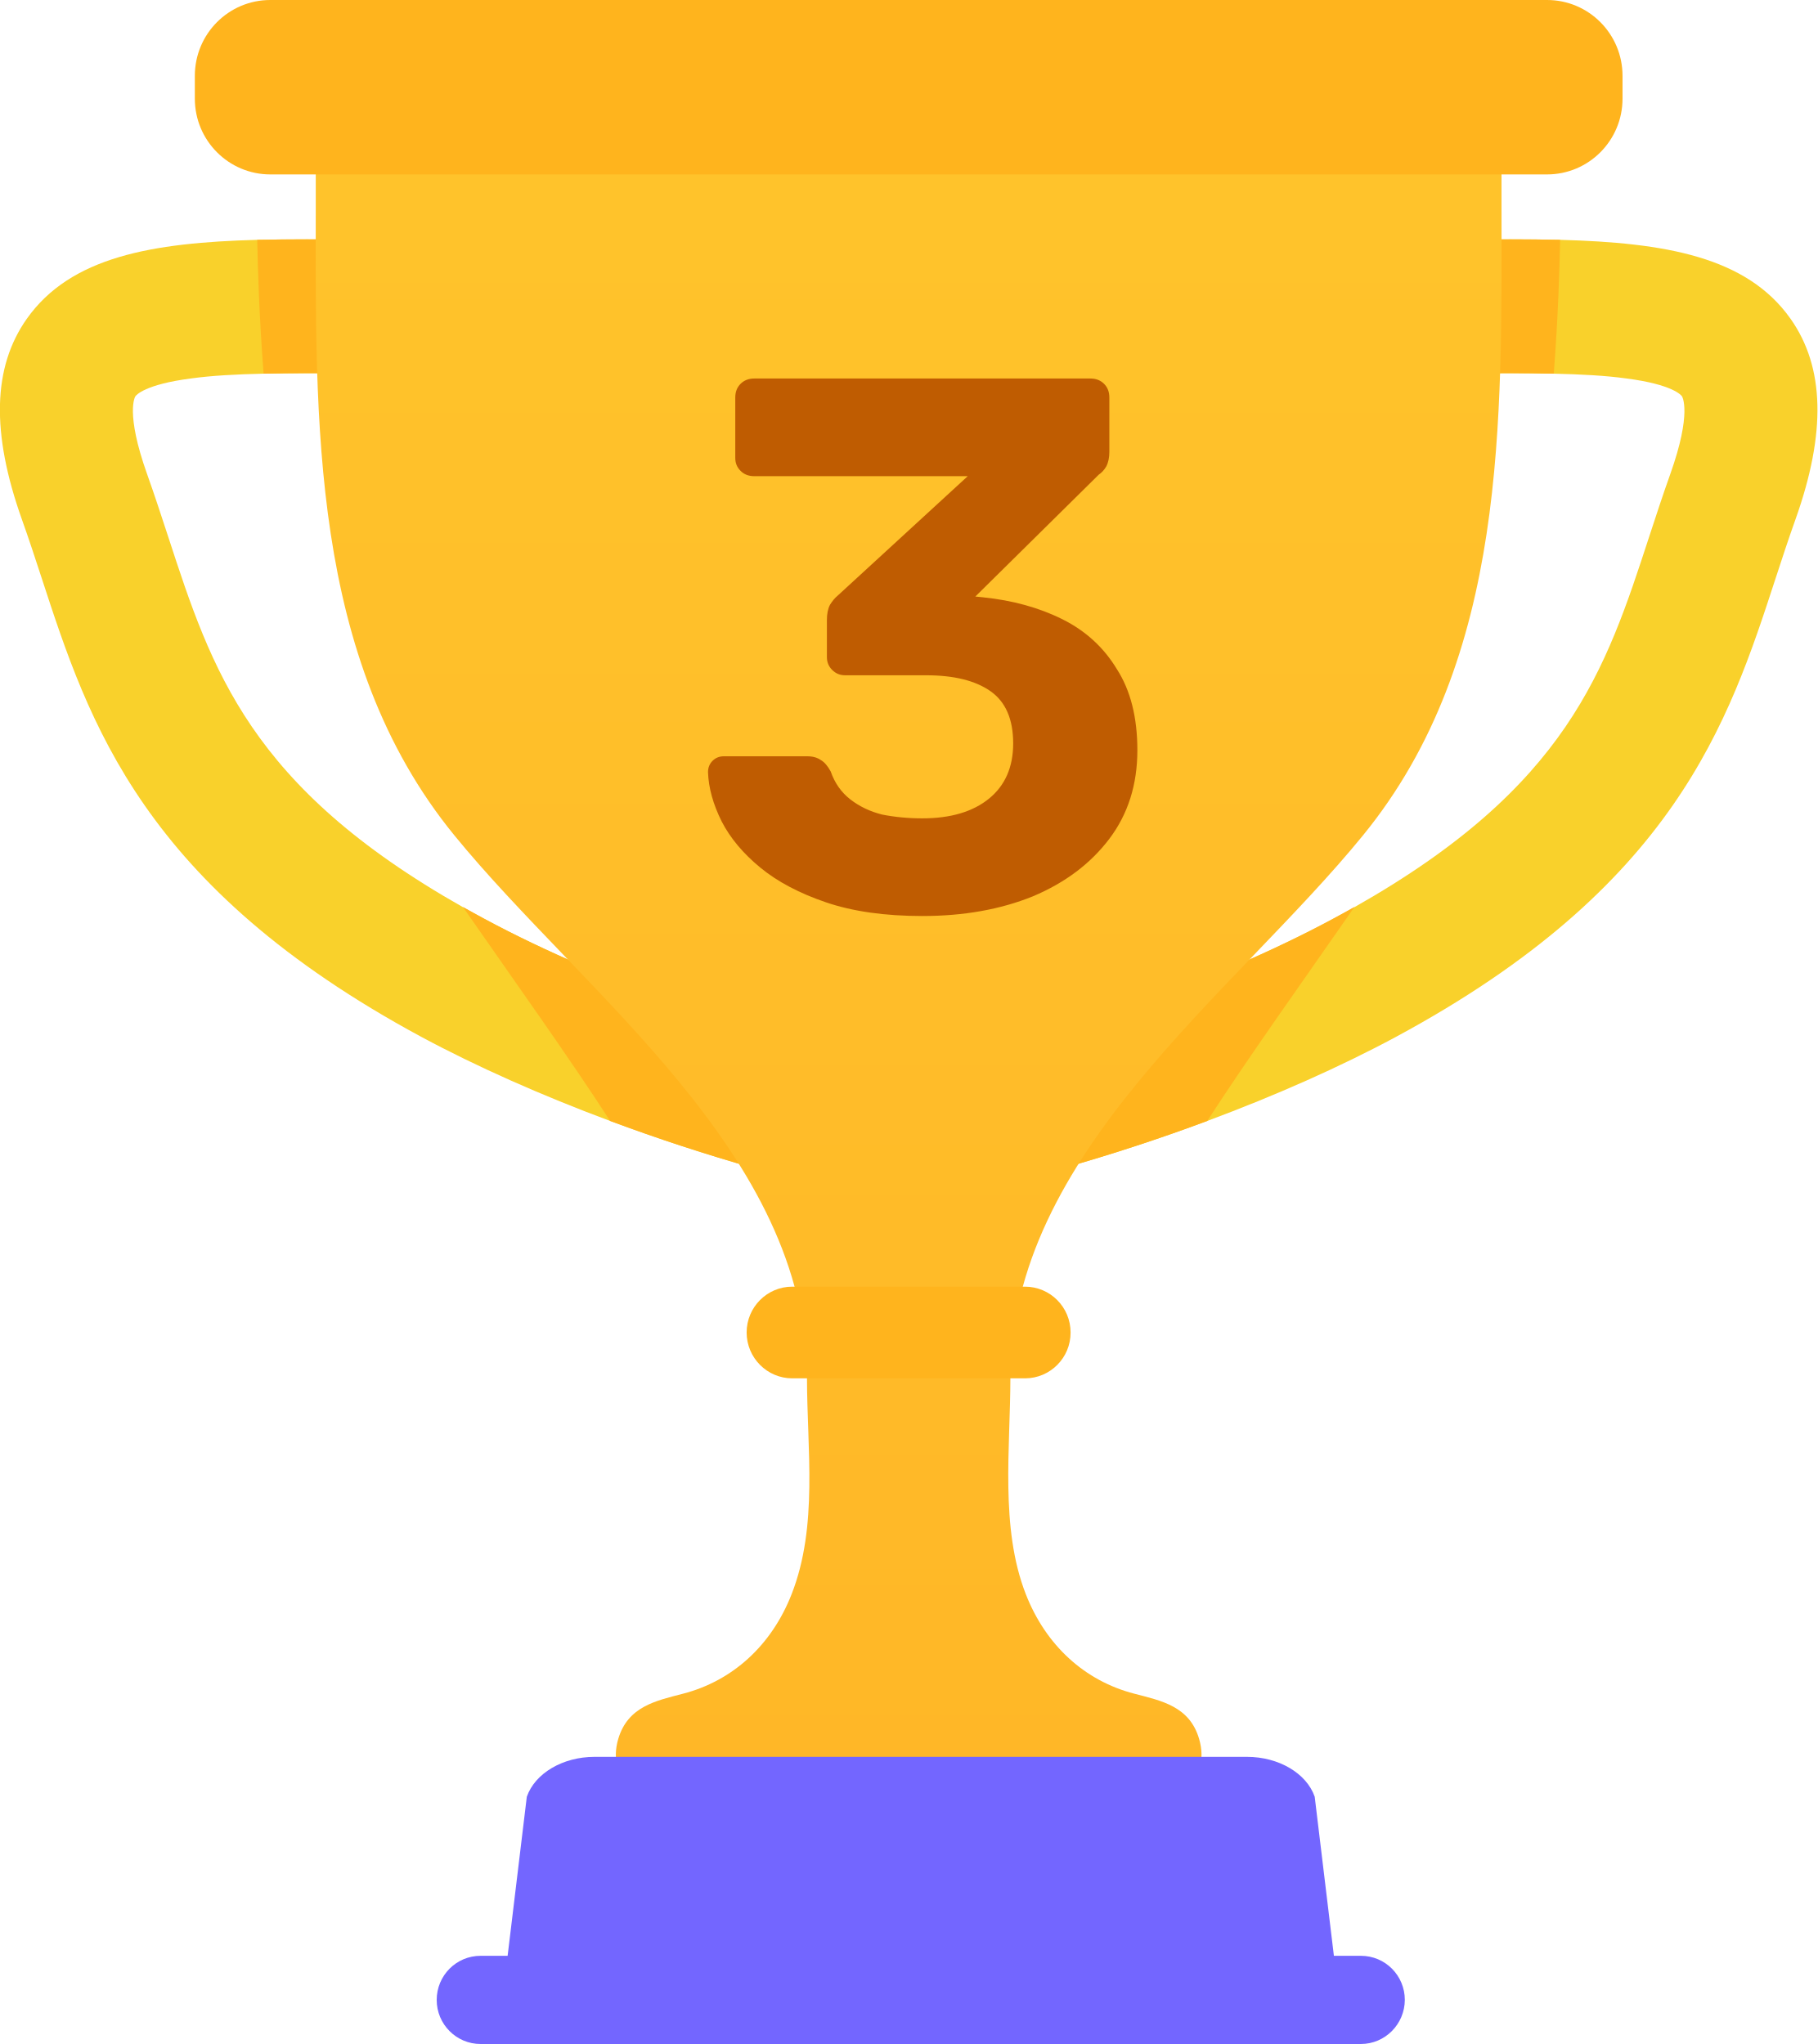
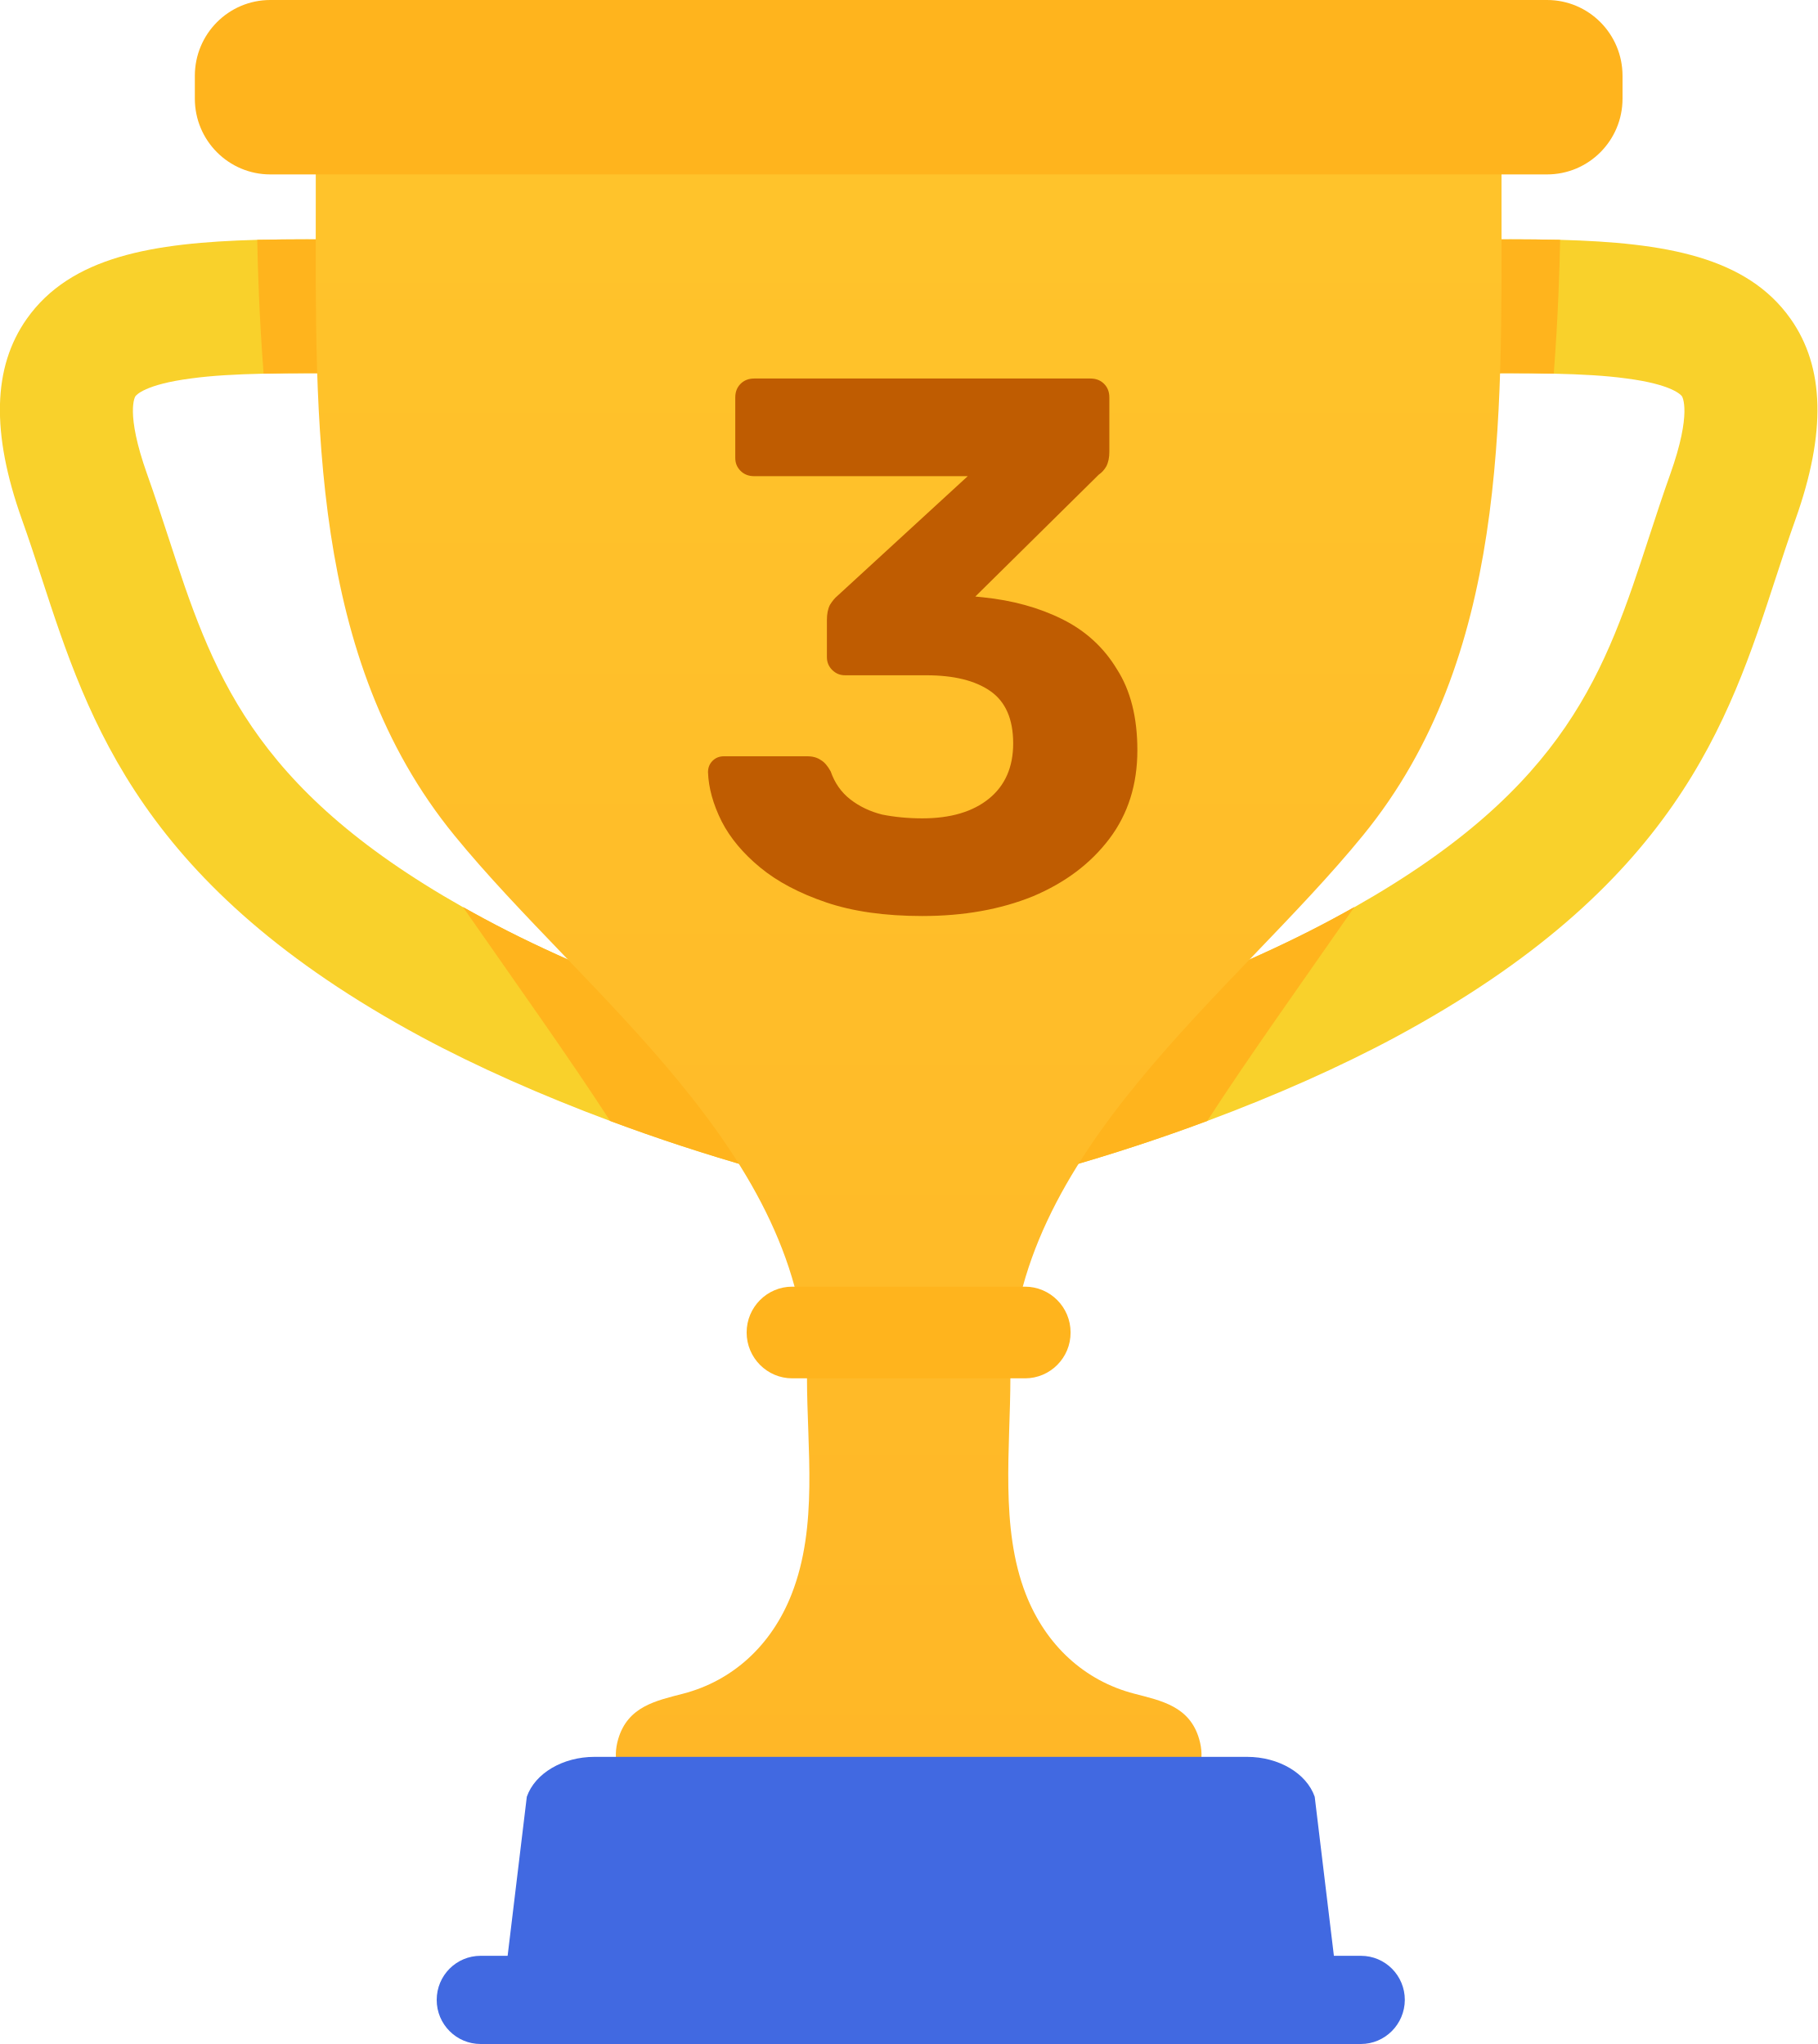
<svg xmlns="http://www.w3.org/2000/svg" width="24" height="27" viewBox="0 0 24 27" fill="none">
  <path d="M12.159 14.135L11.841 15.875C10.644 15.655 9.309 15.274 8.057 14.807C7.157 14.472 6.298 14.091 5.565 13.697C1.881 11.71 1.174 9.548 0.551 7.638C0.467 7.381 0.38 7.115 0.288 6.858C-0.118 5.716 -0.097 4.85 0.354 4.211C0.934 3.39 2.01 3.206 3.396 3.168C3.813 3.159 4.261 3.16 4.729 3.164C4.961 3.165 5.201 3.167 5.448 3.167V4.936C5.198 4.936 4.955 4.934 4.718 4.932C4.272 4.929 3.855 4.928 3.479 4.936C3.12 4.944 2.8 4.961 2.523 4.999C1.914 5.078 1.799 5.219 1.788 5.235C1.786 5.237 1.651 5.444 1.943 6.264C2.043 6.544 2.133 6.821 2.221 7.089C2.798 8.857 3.297 10.389 6.11 11.981C6.202 12.033 6.297 12.086 6.395 12.138C8.006 13.004 10.266 13.789 12.159 14.135Z" fill="#F9D12B" />
  <path d="M4.731 3.165C4.963 3.167 5.203 3.168 5.449 3.168V4.936C5.2 4.936 4.957 4.934 4.72 4.932C4.274 4.929 3.856 4.927 3.481 4.936C3.423 4.18 3.404 3.536 3.397 3.168C3.816 3.159 4.262 3.162 4.731 3.165Z" fill="#FFB41D" />
  <path d="M12.159 14.135L11.841 15.875C10.645 15.655 9.309 15.274 8.057 14.807C7.532 13.993 6.803 12.973 6.113 11.98C6.205 12.031 6.3 12.085 6.398 12.137C8.006 13.004 10.266 13.789 12.159 14.135Z" fill="#FFB41D" />
  <path d="M11.841 14.135L12.159 15.875C13.355 15.655 14.691 15.274 15.943 14.807C16.843 14.472 17.702 14.091 18.434 13.697C22.12 11.71 22.826 9.548 23.449 7.638C23.533 7.381 23.62 7.115 23.712 6.858C24.118 5.716 24.097 4.85 23.646 4.211C23.066 3.39 21.99 3.206 20.604 3.168C20.187 3.159 19.739 3.16 19.27 3.164C19.039 3.165 18.799 3.167 18.552 3.167V4.936C18.802 4.936 19.045 4.934 19.282 4.932C19.728 4.929 20.145 4.928 20.52 4.936C20.88 4.944 21.2 4.961 21.477 4.999C22.086 5.078 22.201 5.219 22.212 5.235C22.213 5.237 22.349 5.444 22.057 6.264C21.957 6.544 21.867 6.821 21.779 7.089C21.202 8.857 20.703 10.389 17.89 11.981C17.798 12.033 17.703 12.086 17.605 12.138C15.994 13.004 13.734 13.789 11.841 14.135Z" fill="#F9D12B" />
  <path d="M19.269 3.165C19.037 3.167 18.797 3.168 18.55 3.168V4.936C18.8 4.936 19.044 4.934 19.28 4.932C19.727 4.929 20.144 4.927 20.519 4.936C20.577 4.18 20.596 3.536 20.603 3.168C20.186 3.159 19.738 3.162 19.269 3.165Z" fill="#FFB41D" />
  <path d="M11.841 14.135L12.159 15.875C13.355 15.655 14.691 15.274 15.943 14.807C16.468 13.993 17.197 12.973 17.887 11.98C17.795 12.031 17.7 12.085 17.602 12.137C15.994 13.004 13.734 13.789 11.841 14.135Z" fill="#FFB41D" />
  <path d="M18.001 11.033C19.913 8.69 19.829 5.541 19.829 2.68V1.952C19.829 1.51 19.474 1.152 19.034 1.152H12.001H4.966C4.526 1.152 4.17 1.51 4.17 1.952V2.68C4.17 5.541 4.087 8.69 5.999 11.033C7.71 13.132 10.657 15.236 10.657 18.2C10.657 19.137 10.807 20.157 10.454 21.058C10.189 21.736 9.673 22.204 9.019 22.373C8.663 22.466 8.291 22.54 8.164 22.972C8.088 23.231 8.14 23.521 8.436 23.521H10.628H12.001H13.372H15.564C15.86 23.521 15.912 23.231 15.836 22.972C15.711 22.539 15.338 22.466 14.981 22.373C14.325 22.204 13.81 21.734 13.546 21.056C13.204 20.178 13.343 19.126 13.343 18.198C13.344 15.237 16.291 13.132 18.001 11.033Z" fill="url(#paint0_linear_91_4540)" />
  <path d="M20.43 2.304H3.57C3.019 2.304 2.573 1.856 2.573 1.303V1.002C2.573 0.448 3.019 0 3.57 0H20.43C20.981 0 21.427 0.448 21.427 1.002V1.303C21.427 1.856 20.981 2.304 20.43 2.304Z" fill="#FFB41D" />
  <path d="M13.537 18.207H10.462C10.131 18.207 9.86 17.936 9.86 17.601C9.86 17.268 10.129 16.996 10.462 16.996H13.536C13.868 16.996 14.138 17.266 14.138 17.601C14.14 17.935 13.869 18.207 13.537 18.207Z" fill="#FFB41D" />
-   <path d="M17.495 26.416H6.822C6.708 26.416 6.624 26.333 6.654 26.247L6.957 23.734C7.065 23.424 7.432 23.207 7.851 23.207H16.468C16.887 23.207 17.254 23.424 17.362 23.734L17.665 26.247C17.694 26.332 17.61 26.416 17.495 26.416Z" fill="#7366FF" />
-   <path d="M17.971 27H6.347C6.026 27 5.767 26.739 5.767 26.418C5.767 26.095 6.026 25.835 6.347 25.835H17.972C18.293 25.835 18.552 26.095 18.552 26.418C18.55 26.739 18.291 27 17.971 27Z" fill="#7366FF" />
+   <path d="M17.495 26.416H6.822C6.708 26.416 6.624 26.333 6.654 26.247L6.957 23.734C7.065 23.424 7.432 23.207 7.851 23.207H16.468C16.887 23.207 17.254 23.424 17.362 23.734L17.665 26.247C17.694 26.332 17.61 26.416 17.495 26.416Z" fill="#4169E1" />
+   <path d="M17.971 27H6.347C6.026 27 5.767 26.739 5.767 26.418C5.767 26.095 6.026 25.835 6.347 25.835H17.972C18.293 25.835 18.552 26.095 18.552 26.418C18.55 26.739 18.291 27 17.971 27Z" fill="#4169E1" />
  <path d="M12.18 12.1C11.687 12.1 11.263 12.04 10.91 11.92C10.557 11.8 10.267 11.647 10.04 11.46C9.813 11.273 9.643 11.07 9.53 10.85C9.417 10.623 9.357 10.407 9.35 10.2C9.35 10.14 9.37 10.09 9.41 10.05C9.45 10.01 9.5 9.99 9.56 9.99H10.66C10.733 9.99 10.793 10.007 10.84 10.04C10.887 10.067 10.93 10.117 10.97 10.19C11.023 10.343 11.11 10.467 11.23 10.56C11.35 10.653 11.49 10.72 11.65 10.76C11.817 10.793 11.993 10.81 12.18 10.81C12.553 10.81 12.847 10.723 13.06 10.55C13.273 10.377 13.38 10.133 13.38 9.82C13.38 9.5 13.28 9.27 13.08 9.13C12.88 8.99 12.597 8.92 12.23 8.92H11.16C11.093 8.92 11.037 8.897 10.99 8.85C10.943 8.803 10.92 8.747 10.92 8.68V8.19C10.92 8.11 10.933 8.043 10.96 7.99C10.993 7.937 11.027 7.897 11.06 7.87L12.78 6.29H9.96C9.887 6.29 9.827 6.267 9.78 6.22C9.733 6.173 9.71 6.117 9.71 6.05V5.25C9.71 5.177 9.733 5.117 9.78 5.07C9.827 5.023 9.887 5 9.96 5H14.4C14.473 5 14.533 5.023 14.58 5.07C14.627 5.117 14.65 5.177 14.65 5.25V5.97C14.65 6.043 14.637 6.107 14.61 6.16C14.583 6.207 14.55 6.243 14.51 6.27L12.88 7.88L12.98 7.89C13.373 7.93 13.723 8.027 14.03 8.18C14.337 8.333 14.577 8.553 14.75 8.84C14.93 9.12 15.02 9.477 15.02 9.91C15.02 10.363 14.897 10.753 14.65 11.08C14.403 11.407 14.067 11.66 13.64 11.84C13.213 12.013 12.727 12.1 12.18 12.1Z" fill="#BF5C01" />
  <defs>
    <linearGradient id="paint0_linear_91_4540" x1="12" y1="1.152" x2="12" y2="23.521" gradientUnits="userSpaceOnUse">
      <stop stop-color="#FFC42B" />
      <stop offset="1" stop-color="#FFB727" />
    </linearGradient>
  </defs>
</svg>
